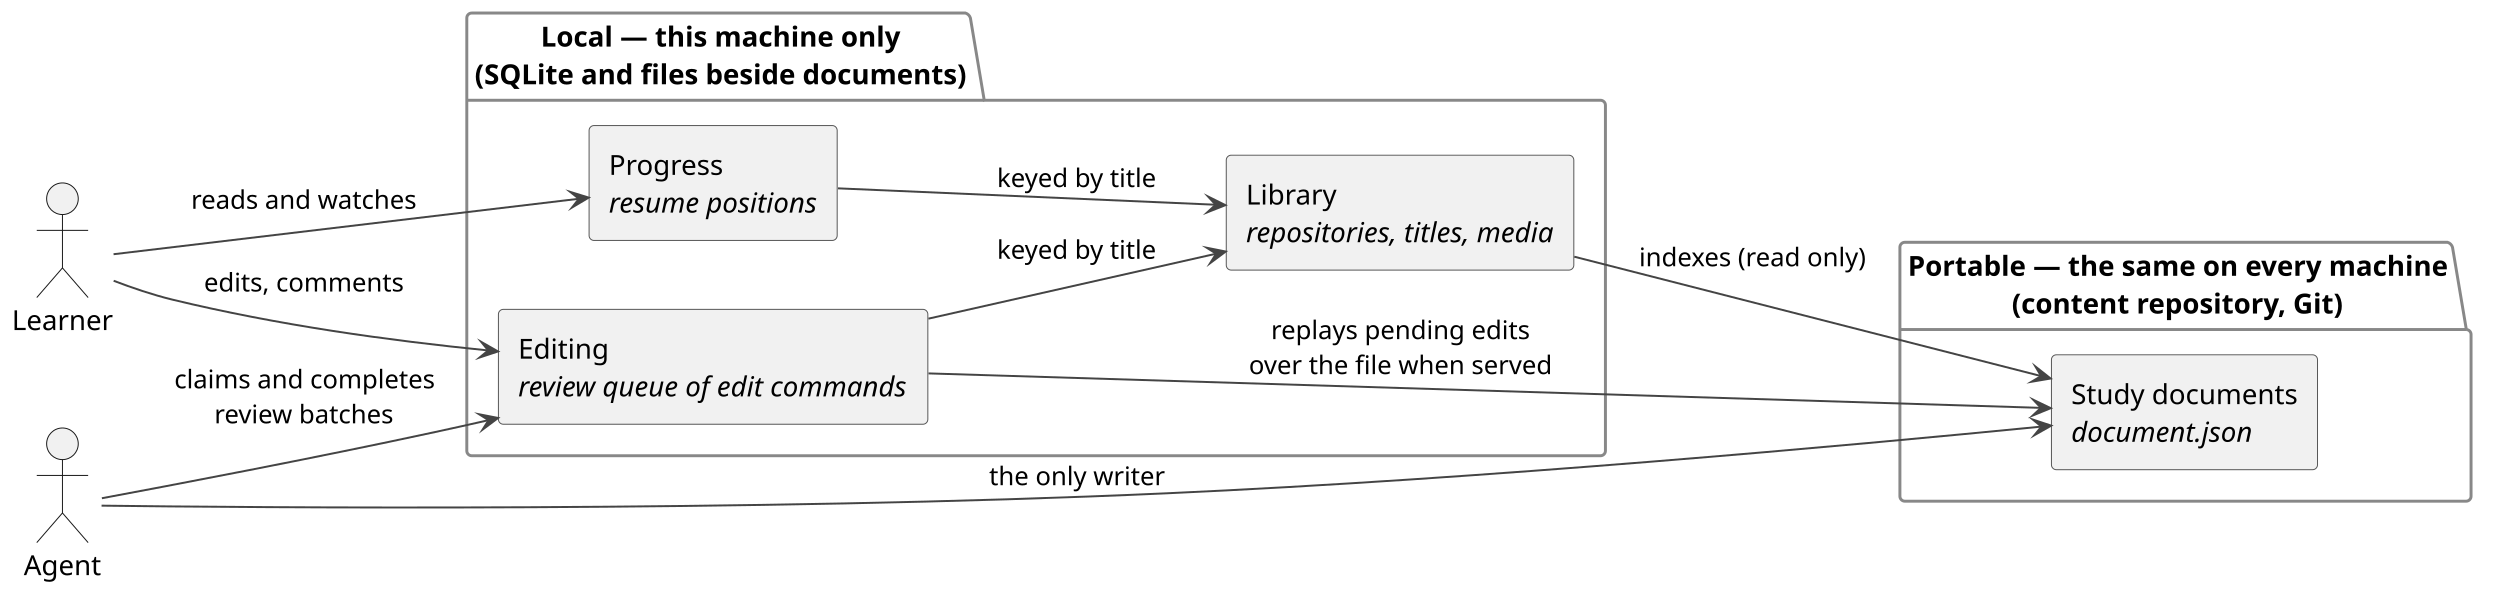
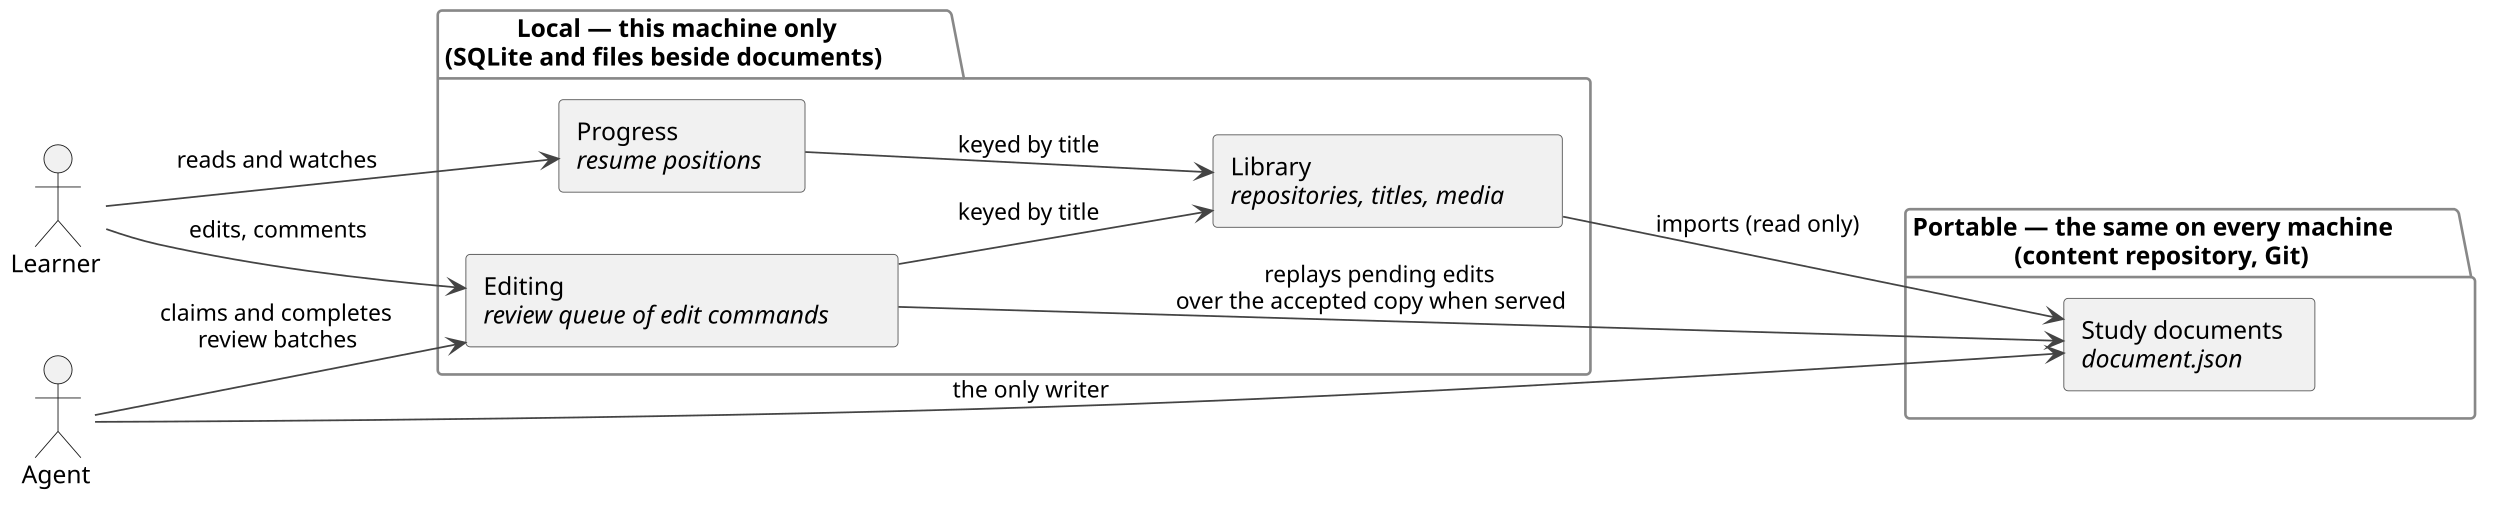
- <svg xmlns="http://www.w3.org/2000/svg" version="1.1" data-diagram-type="DESCRIPTION" style="width:1265px;height:307px;background:#FFFFFF;" width="1265px" height="307px" viewBox="0 0 1265 307" zoomAndPan="magnify" preserveAspectRatio="none" contentStyleType="text/css">
+ <svg xmlns="http://www.w3.org/2000/svg" version="1.1" data-diagram-type="DESCRIPTION" style="width:1422px;height:291px;background:#FFFFFF;" width="1422px" height="291px" viewBox="0 0 1422 291" zoomAndPan="magnify" preserveAspectRatio="none" contentStyleType="text/css">
  <defs />
  <g font-family="sans-serif" lengthAdjust="spacing">
    <g class="cluster" data-qualified-name="portable" id="ent0003" data-source-line="11">
-       <path d="M963.85,122.602 L1238.465,122.602 A3.75,3.75 0 0 1 1240.965,125.102 L1247.965,166.738 L1247.85,166.738 A2.5,2.5 0 0 1 1250.35,169.238 L1250.35,251.102 A2.5,2.5 0 0 1 1247.85,253.602 L963.85,253.602 A2.5,2.5 0 0 1 961.35,251.102 L961.35,125.102 A2.5,2.5 0 0 1 963.85,122.602" style="stroke:#888;stroke-width:1.5;" fill="none" />
-       <line x1="961.35" y1="166.738" x2="1247.965" y2="166.738" style="stroke:#888;stroke-width:1.5;" />
-       <text x="965.35" y="139.568" fill="#000" font-size="14" textLength="273.615" font-weight="700">Portable — the same on every machine</text>
-       <text x="1017.969" y="158.636" fill="#000" font-size="14" textLength="168.377" font-weight="700">(content repository, Git)</text>
+       <path d="M1086.3,119 L1396.093,119 A3.75,3.75 0 0 1 1398.593,121.5 L1405.593,157.594 L1405.3,157.594 A2.5,2.5 0 0 1 1407.8,160.094 L1407.8,235.5 A2.5,2.5 0 0 1 1405.3,238 L1086.3,238 A2.5,2.5 0 0 1 1083.8,235.5 L1083.8,121.5 A2.5,2.5 0 0 1 1086.3,119" style="stroke:#888;stroke-width:1.5;" fill="none" />
+       <line x1="1083.8" y1="157.594" x2="1405.593" y2="157.594" style="stroke:#888;stroke-width:1.5;" />
+       <text x="1087.8" y="133.995" fill="#000" font-size="14" textLength="308.793" font-weight="700">Portable — the same on every machine</text>
+       <text x="1145.653" y="150.292" fill="#000" font-size="14" textLength="193.088" font-weight="700">(content repository, Git)</text>
    </g>
    <g class="cluster" data-qualified-name="local" id="ent0005" data-source-line="15">
-       <path d="M238.7,6.602 L488.521,6.602 A3.75,3.75 0 0 1 491.021,9.102 L498.021,50.738 L809.85,50.738 A2.5,2.5 0 0 1 812.35,53.238 L812.35,228.102 A2.5,2.5 0 0 1 809.85,230.602 L238.7,230.602 A2.5,2.5 0 0 1 236.2,228.102 L236.2,9.102 A2.5,2.5 0 0 1 238.7,6.602" style="stroke:#888;stroke-width:1.5;" fill="none" />
-       <line x1="236.2" y1="50.738" x2="498.021" y2="50.738" style="stroke:#888;stroke-width:1.5;" />
-       <text x="273.611" y="23.568" fill="#000" font-size="14" textLength="181.999" font-weight="700">Local — this machine only</text>
-       <text x="240.2" y="42.636" fill="#000" font-size="14" textLength="248.821" font-weight="700">(SQLite and files beside documents)</text>
+       <path d="M251.49,6 L538.772,6 A3.75,3.75 0 0 1 541.272,8.5 L548.272,44.594 L902.14,44.594 A2.5,2.5 0 0 1 904.64,47.094 L904.64,210.5 A2.5,2.5 0 0 1 902.14,213 L251.49,213 A2.5,2.5 0 0 1 248.99,210.5 L248.99,8.5 A2.5,2.5 0 0 1 251.49,6" style="stroke:#888;stroke-width:1.5;" fill="none" />
+       <line x1="248.99" y1="44.594" x2="548.272" y2="44.594" style="stroke:#888;stroke-width:1.5;" />
+       <text x="293.91" y="20.995" fill="#000" font-size="14" textLength="204.442" font-weight="700">Local — this machine only</text>
+       <text x="252.99" y="37.292" fill="#000" font-size="14" textLength="286.282" font-weight="700">(SQLite and files beside documents)</text>
    </g>
    <g class="entity" data-qualified-name="portable.Documents" id="ent0004" data-source-line="12">
-       <rect x="1038.03" y="179.532" width="134.632" height="58.136" fill="#F1F1F1" style="stroke:#555;stroke-width:0.5;" rx="2.5" ry="2.5" />
-       <text x="1048.03" y="204.498" fill="#000" font-size="14" textLength="114.632">Study documents</text>
-       <text x="1048.03" y="223.566" fill="#000" font-size="14" textLength="91.658" font-style="italic">document.json</text>
+       <rect x="1173.9" y="169.7" width="142.801" height="52.594" fill="#F1F1F1" style="stroke:#555;stroke-width:0.5;" rx="2.5" ry="2.5" />
+       <text x="1183.9" y="192.695" fill="#000" font-size="14" textLength="122.801">Study documents</text>
+       <text x="1183.9" y="208.992" fill="#000" font-size="14" textLength="103.708" font-style="italic">document.json</text>
    </g>
    <g class="entity" data-qualified-name="local.Library" id="ent0006" data-source-line="16">
-       <rect x="620.49" y="78.532" width="175.861" height="58.136" fill="#F1F1F1" style="stroke:#555;stroke-width:0.5;" rx="2.5" ry="2.5" />
-       <text x="630.49" y="103.498" fill="#000" font-size="14" textLength="46.116">Library</text>
-       <text x="630.49" y="122.566" fill="#000" font-size="14" textLength="155.861" font-style="italic">repositories, titles, media</text>
+       <rect x="689.96" y="76.7" width="198.685" height="52.594" fill="#F1F1F1" style="stroke:#555;stroke-width:0.5;" rx="2.5" ry="2.5" />
+       <text x="699.96" y="99.695" fill="#000" font-size="14" textLength="48.952">Library</text>
+       <text x="699.96" y="115.992" fill="#000" font-size="14" textLength="178.685" font-style="italic">repositories, titles, media</text>
    </g>
    <g class="entity" data-qualified-name="local.Editing" id="ent0007" data-source-line="17">
-       <rect x="252.2" y="156.532" width="217.287" height="58.136" fill="#F1F1F1" style="stroke:#555;stroke-width:0.5;" rx="2.5" ry="2.5" />
-       <text x="262.2" y="181.498" fill="#000" font-size="14" textLength="45.934">Editing</text>
-       <text x="262.2" y="200.566" fill="#000" font-size="14" textLength="197.287" font-style="italic">review queue of edit commands</text>
+       <rect x="264.99" y="144.7" width="245.812" height="52.594" fill="#F1F1F1" style="stroke:#555;stroke-width:0.5;" rx="2.5" ry="2.5" />
+       <text x="274.99" y="167.695" fill="#000" font-size="14" textLength="48.761">Editing</text>
+       <text x="274.99" y="183.992" fill="#000" font-size="14" textLength="225.812" font-style="italic">review queue of edit commands</text>
    </g>
    <g class="entity" data-qualified-name="local.Progress" id="ent0008" data-source-line="18">
-       <rect x="298.08" y="63.532" width="125.532" height="58.136" fill="#F1F1F1" style="stroke:#555;stroke-width:0.5;" rx="2.5" ry="2.5" />
-       <text x="308.08" y="88.498" fill="#000" font-size="14" textLength="58.422">Progress</text>
-       <text x="308.08" y="107.566" fill="#000" font-size="14" textLength="105.532" font-style="italic">resume positions</text>
+       <rect x="317.9" y="56.7" width="139.984" height="52.594" fill="#F1F1F1" style="stroke:#555;stroke-width:0.5;" rx="2.5" ry="2.5" />
+       <text x="327.9" y="79.695" fill="#000" font-size="14" textLength="60.607">Progress</text>
+       <text x="327.9" y="95.992" fill="#000" font-size="14" textLength="119.984" font-style="italic">resume positions</text>
    </g>
    <g class="entity" data-qualified-name="Learner" id="ent0001" data-source-line="8">
-       <ellipse cx="31.599" cy="100.562" rx="8" ry="8" fill="#F1F1F1" style="stroke:#181818;stroke-width:0.5;" />
-       <path d="M31.599,108.562 L31.599,135.562 M18.599,116.562 L44.599,116.562 M31.599,135.562 L18.599,150.562 M31.599,135.562 L44.599,150.562" style="stroke:#181818;stroke-width:0.5;" fill="none" />
-       <text x="6" y="167.028" fill="#000" font-size="14" textLength="51.198">Learner</text>
+       <ellipse cx="32.995" cy="90.35" rx="8" ry="8" fill="#F1F1F1" style="stroke:#181818;stroke-width:0.5;" />
+       <path d="M32.995,98.35 L32.995,125.35 M19.995,106.35 L45.995,106.35 M32.995,125.35 L19.995,140.35 M32.995,125.35 L45.995,140.35" style="stroke:#181818;stroke-width:0.5;" fill="none" />
+       <text x="6" y="154.845" fill="#000" font-size="14" textLength="53.99">Learner</text>
    </g>
    <g class="entity" data-qualified-name="Agent" id="ent0002" data-source-line="9">
-       <ellipse cx="31.599" cy="224.562" rx="8" ry="8" fill="#F1F1F1" style="stroke:#181818;stroke-width:0.5;" />
-       <path d="M31.599,232.562 L31.599,259.562 M18.599,240.562 L44.599,240.562 M31.599,259.562 L18.599,274.562 M31.599,259.562 L44.599,274.562" style="stroke:#181818;stroke-width:0.5;" fill="none" />
-       <text x="12.02" y="291.028" fill="#000" font-size="14" textLength="39.158">Agent</text>
+       <ellipse cx="33" cy="210.35" rx="8" ry="8" fill="#F1F1F1" style="stroke:#181818;stroke-width:0.5;" />
+       <path d="M33,218.35 L33,245.35 M20,226.35 L46,226.35 M33,245.35 L20,260.35 M33,245.35 L46,260.35" style="stroke:#181818;stroke-width:0.5;" fill="none" />
+       <text x="12.28" y="274.845" fill="#000" font-size="14" textLength="41.439">Agent</text>
    </g>
    <g class="link" data-entity-1="ent0006" data-entity-2="ent0004" id="lnk9" data-source-line="21" data-link-type="dependency">
-       <path d="M796.57,129.892 C869.26,148.482 966.466,173.333 1032.786,190.293" style="stroke:#444;stroke-width:1;" fill="none" id="Library-to-Documents" />
-       <polygon points="1037.63,191.532,1029.902,185.427,1032.786,190.293,1027.92,193.177,1037.63,191.532" fill="#444" style="stroke:#444;stroke-width:1;stroke-linejoin:miter;stroke-miterlimit:10;" />
-       <text x="829.35" y="134.739" fill="#000" font-size="13" textLength="115.583">indexes (read only)</text>
+       <path d="M889.09,123.24 C974.91,140.82 1092.212,164.846 1168.602,180.496" style="stroke:#444;stroke-width:1;" fill="none" id="Library-to-Documents" />
+       <polygon points="1173.5,181.5,1165.486,175.775,1168.602,180.496,1163.88,183.612,1173.5,181.5" fill="#444" style="stroke:#444;stroke-width:1;stroke-linejoin:miter;stroke-miterlimit:10;" />
+       <text x="941.8" y="131.807" fill="#000" font-size="13" textLength="125.163">imports (read only)</text>
    </g>
    <g class="link" data-entity-1="ent0007" data-entity-2="ent0004" id="lnk10" data-source-line="22" data-link-type="dependency">
-       <path d="M469.81,188.942 C625.66,193.772 904.072,202.397 1032.682,206.377" style="stroke:#444;stroke-width:1;" fill="none" id="Editing-to-Documents" />
-       <polygon points="1037.68,206.532,1028.808,202.256,1032.682,206.377,1028.561,210.252,1037.68,206.532" fill="#444" style="stroke:#444;stroke-width:1;stroke-linejoin:miter;stroke-miterlimit:10;" />
-       <text x="643.139" y="171.589" fill="#000" font-size="13" textLength="131.3">replays pending edits</text>
-       <text x="631.92" y="189.295" fill="#000" font-size="13" textLength="153.738">over the file when served</text>
+       <path d="M511,174.57 C692.53,179.88 1022.802,189.524 1168.552,193.784" style="stroke:#444;stroke-width:1;" fill="none" id="Editing-to-Documents" />
+       <polygon points="1173.55,193.93,1164.671,189.669,1168.552,193.784,1164.437,197.665,1173.55,193.93" fill="#444" style="stroke:#444;stroke-width:1;stroke-linejoin:miter;stroke-miterlimit:10;" />
+       <text x="719.089" y="160.467" fill="#000" font-size="13" textLength="140.48">replays pending edits</text>
+       <text x="668.8" y="175.6" fill="#000" font-size="13" textLength="241.059">over the accepted copy when served</text>
    </g>
    <g class="link" data-entity-1="ent0002" data-entity-2="ent0004" id="lnk11" data-source-line="23" data-link-type="dependency">
-       <path d="M51.39,255.862 C122.13,256.772 379.06,259.162 590.49,249.602 C751.41,242.322 935.104,225.502 1032.944,215.862" style="stroke:#444;stroke-width:1;" fill="none" id="Agent-to-Documents" />
-       <polygon points="1037.92,215.372,1028.571,212.274,1032.944,215.862,1029.356,220.235,1037.92,215.372" fill="#444" style="stroke:#444;stroke-width:1;stroke-linejoin:miter;stroke-miterlimit:10;" />
-       <text x="500.49" y="245.499" fill="#000" font-size="13" textLength="89.037">the only writer</text>
+       <path d="M54.07,239.96 C130.23,239.72 408.61,238.32 637.8,230 C831.98,222.95 1055.831,208.775 1168.851,201.195" style="stroke:#444;stroke-width:1;" fill="none" id="Agent-to-Documents" />
+       <polygon points="1173.84,200.86,1164.593,197.471,1168.851,201.195,1165.128,205.453,1173.84,200.86" fill="#444" style="stroke:#444;stroke-width:1;stroke-linejoin:miter;stroke-miterlimit:10;" />
+       <text x="541.8" y="226.067" fill="#000" font-size="13" textLength="95.126">the only writer</text>
    </g>
    <g class="link" data-entity-1="ent0002" data-entity-2="ent0007" id="lnk12" data-source-line="24" data-link-type="dependency">
-       <path d="M51.55,252.102 C85.46,245.792 158.72,231.922 220.2,218.602 C230.55,216.352 236.436,215.067 247.186,212.607" style="stroke:#444;stroke-width:1;" fill="none" id="Agent-to-Editing" />
-       <polygon points="252.06,211.492,242.394,209.6,247.186,212.607,244.179,217.399,252.06,211.492" fill="#444" style="stroke:#444;stroke-width:1;stroke-linejoin:miter;stroke-miterlimit:10;" />
-       <text x="88.2" y="196.499" fill="#000" font-size="13" textLength="131.898">claims and completes</text>
-       <text x="108.448" y="214.205" fill="#000" font-size="13" textLength="91.403">review batches</text>
+       <path d="M53.98,236.09 C94.08,228.25 182.233,211.02 259.803,195.85" style="stroke:#444;stroke-width:1;" fill="none" id="Agent-to-Editing" />
+       <polygon points="264.71,194.89,255.11,192.692,259.803,195.85,256.645,200.543,264.71,194.89" fill="#444" style="stroke:#444;stroke-width:1;stroke-linejoin:miter;stroke-miterlimit:10;" />
+       <text x="90.99" y="182.437" fill="#000" font-size="13" textLength="141.991">claims and completes</text>
+       <text x="112.543" y="197.57" fill="#000" font-size="13" textLength="98.884">review batches</text>
    </g>
    <g class="link" data-entity-1="ent0001" data-entity-2="ent0007" id="lnk13" data-source-line="25" data-link-type="dependency">
-       <path d="M57.51,142.072 C66.7,145.582 77.29,149.202 87.2,151.602 C140.74,164.562 196.495,172.252 247.025,177.332" style="stroke:#444;stroke-width:1;" fill="none" id="Learner-to-Editing" />
-       <polygon points="252,177.832,243.445,172.952,247.025,177.332,242.645,180.912,252,177.832" fill="#444" style="stroke:#444;stroke-width:1;stroke-linejoin:miter;stroke-miterlimit:10;" />
-       <text x="103.2" y="147.499" fill="#000" font-size="13" textLength="101.166">edits, comments</text>
+       <path d="M60.43,130.3 C69.66,133.54 80.17,136.83 89.99,139 C146.69,151.52 205.629,158.777 259.589,163.467" style="stroke:#444;stroke-width:1;" fill="none" id="Learner-to-Editing" />
+       <polygon points="264.57,163.9,255.95,159.136,259.589,163.467,255.257,167.106,264.57,163.9" fill="#444" style="stroke:#444;stroke-width:1;stroke-linejoin:miter;stroke-miterlimit:10;" />
+       <text x="107.49" y="135.067" fill="#000" font-size="13" textLength="108.532">edits, comments</text>
    </g>
    <g class="link" data-entity-1="ent0001" data-entity-2="ent0008" id="lnk14" data-source-line="26" data-link-type="dependency">
-       <path d="M57.46,128.632 C108.25,122.582 220.255,109.234 292.925,100.574" style="stroke:#444;stroke-width:1;" fill="none" id="Learner-to-Progress" />
-       <polygon points="297.89,99.982,288.48,97.075,292.925,100.574,289.427,105.019,297.89,99.982" fill="#444" style="stroke:#444;stroke-width:1;stroke-linejoin:miter;stroke-miterlimit:10;" />
-       <text x="96.7" y="105.659" fill="#000" font-size="13" textLength="114.335">reads and watches</text>
+       <path d="M60.23,117.25 C114.14,111.6 233.947,99.041 312.737,90.781" style="stroke:#444;stroke-width:1;" fill="none" id="Learner-to-Progress" />
+       <polygon points="317.71,90.26,308.342,87.22,312.737,90.781,309.176,95.177,317.71,90.26" fill="#444" style="stroke:#444;stroke-width:1;stroke-linejoin:miter;stroke-miterlimit:10;" />
+       <text x="100.49" y="95.357" fill="#000" font-size="13" textLength="122.91">reads and watches</text>
    </g>
    <g class="link" data-entity-1="ent0008" data-entity-2="ent0006" id="lnk15" data-source-line="27" data-link-type="dependency">
-       <path d="M424.02,95.302 C478.72,97.672 553.945,100.935 615.085,103.595" style="stroke:#444;stroke-width:1;" fill="none" id="Progress-to-Library" />
-       <polygon points="620.08,103.812,611.262,99.425,615.085,103.595,610.915,107.417,620.08,103.812" fill="#444" style="stroke:#444;stroke-width:1;stroke-linejoin:miter;stroke-miterlimit:10;" />
-       <text x="504.49" y="94.649" fill="#000" font-size="13" textLength="81.042">keyed by title</text>
+       <path d="M458.01,86.46 C521.98,89.67 612.786,94.21 684.756,97.82" style="stroke:#444;stroke-width:1;" fill="none" id="Progress-to-Library" />
+       <polygon points="689.75,98.07,680.962,93.624,684.756,97.82,680.561,101.614,689.75,98.07" fill="#444" style="stroke:#444;stroke-width:1;stroke-linejoin:miter;stroke-miterlimit:10;" />
+       <text x="544.8" y="86.687" fill="#000" font-size="13" textLength="89.096">keyed by title</text>
    </g>
    <g class="link" data-entity-1="ent0007" data-entity-2="ent0006" id="lnk16" data-source-line="28" data-link-type="dependency">
-       <path d="M469.76,161.242 C518.18,150.312 569.673,138.683 615.363,128.373" style="stroke:#444;stroke-width:1;" fill="none" id="Editing-to-Library" />
-       <polygon points="620.24,127.272,610.58,125.351,615.363,128.373,612.341,133.155,620.24,127.272" fill="#444" style="stroke:#444;stroke-width:1;stroke-linejoin:miter;stroke-miterlimit:10;" />
-       <text x="504.49" y="130.949" fill="#000" font-size="13" textLength="81.042">keyed by title</text>
+       <path d="M511.17,150.18 C568.4,140.44 630.731,129.829 684.661,120.649" style="stroke:#444;stroke-width:1;" fill="none" id="Editing-to-Library" />
+       <polygon points="689.59,119.81,680.046,117.377,684.661,120.649,681.389,125.264,689.59,119.81" fill="#444" style="stroke:#444;stroke-width:1;stroke-linejoin:miter;stroke-miterlimit:10;" />
+       <text x="544.8" y="124.977" fill="#000" font-size="13" textLength="89.096">keyed by title</text>
    </g>
  </g>
</svg>
